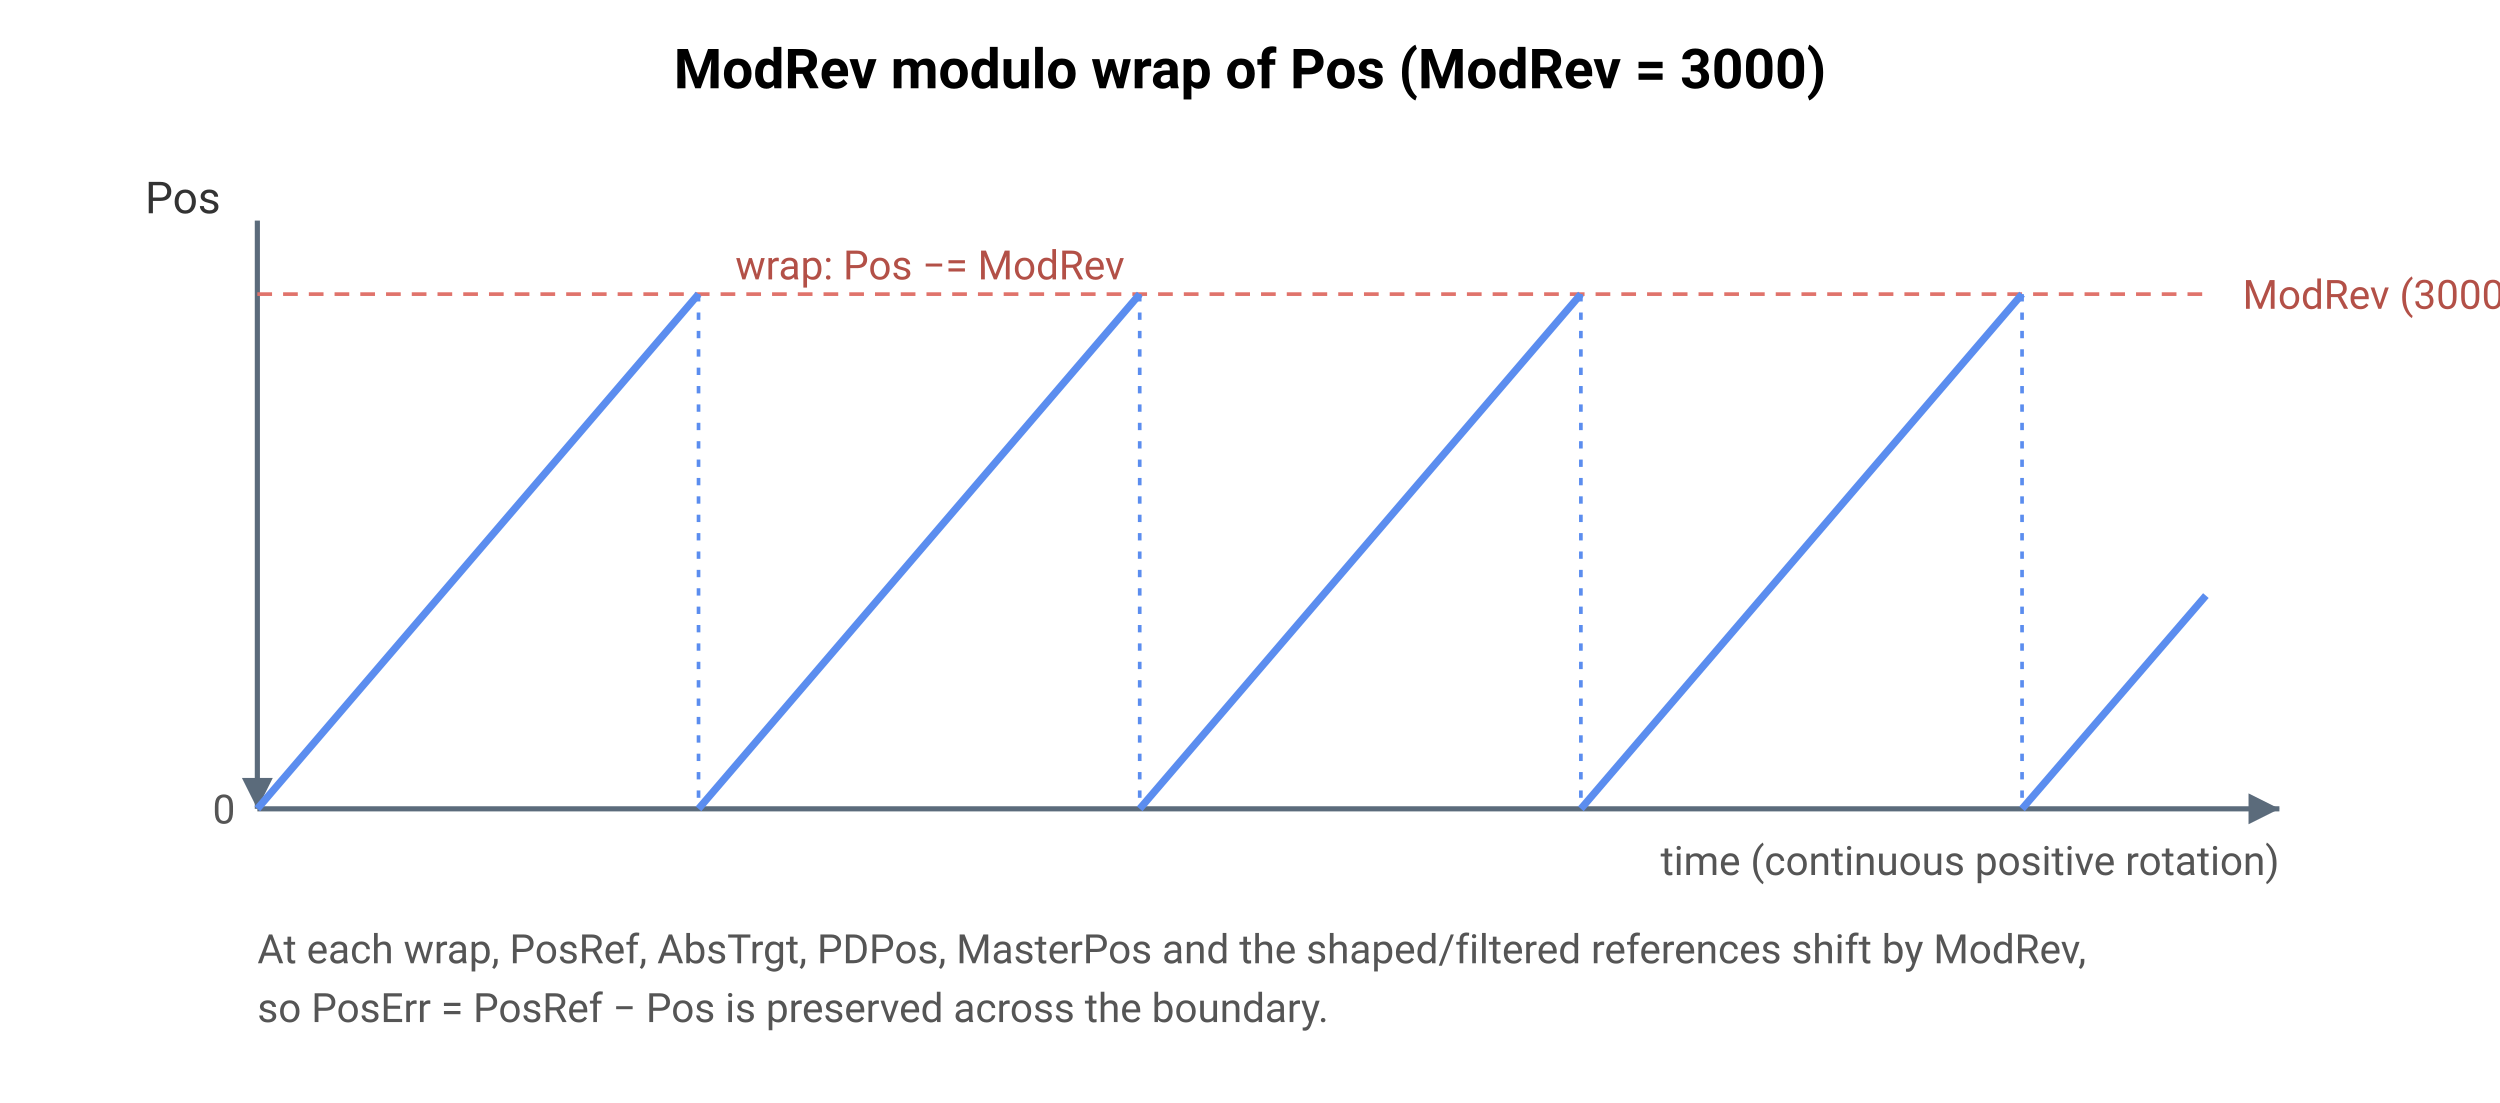
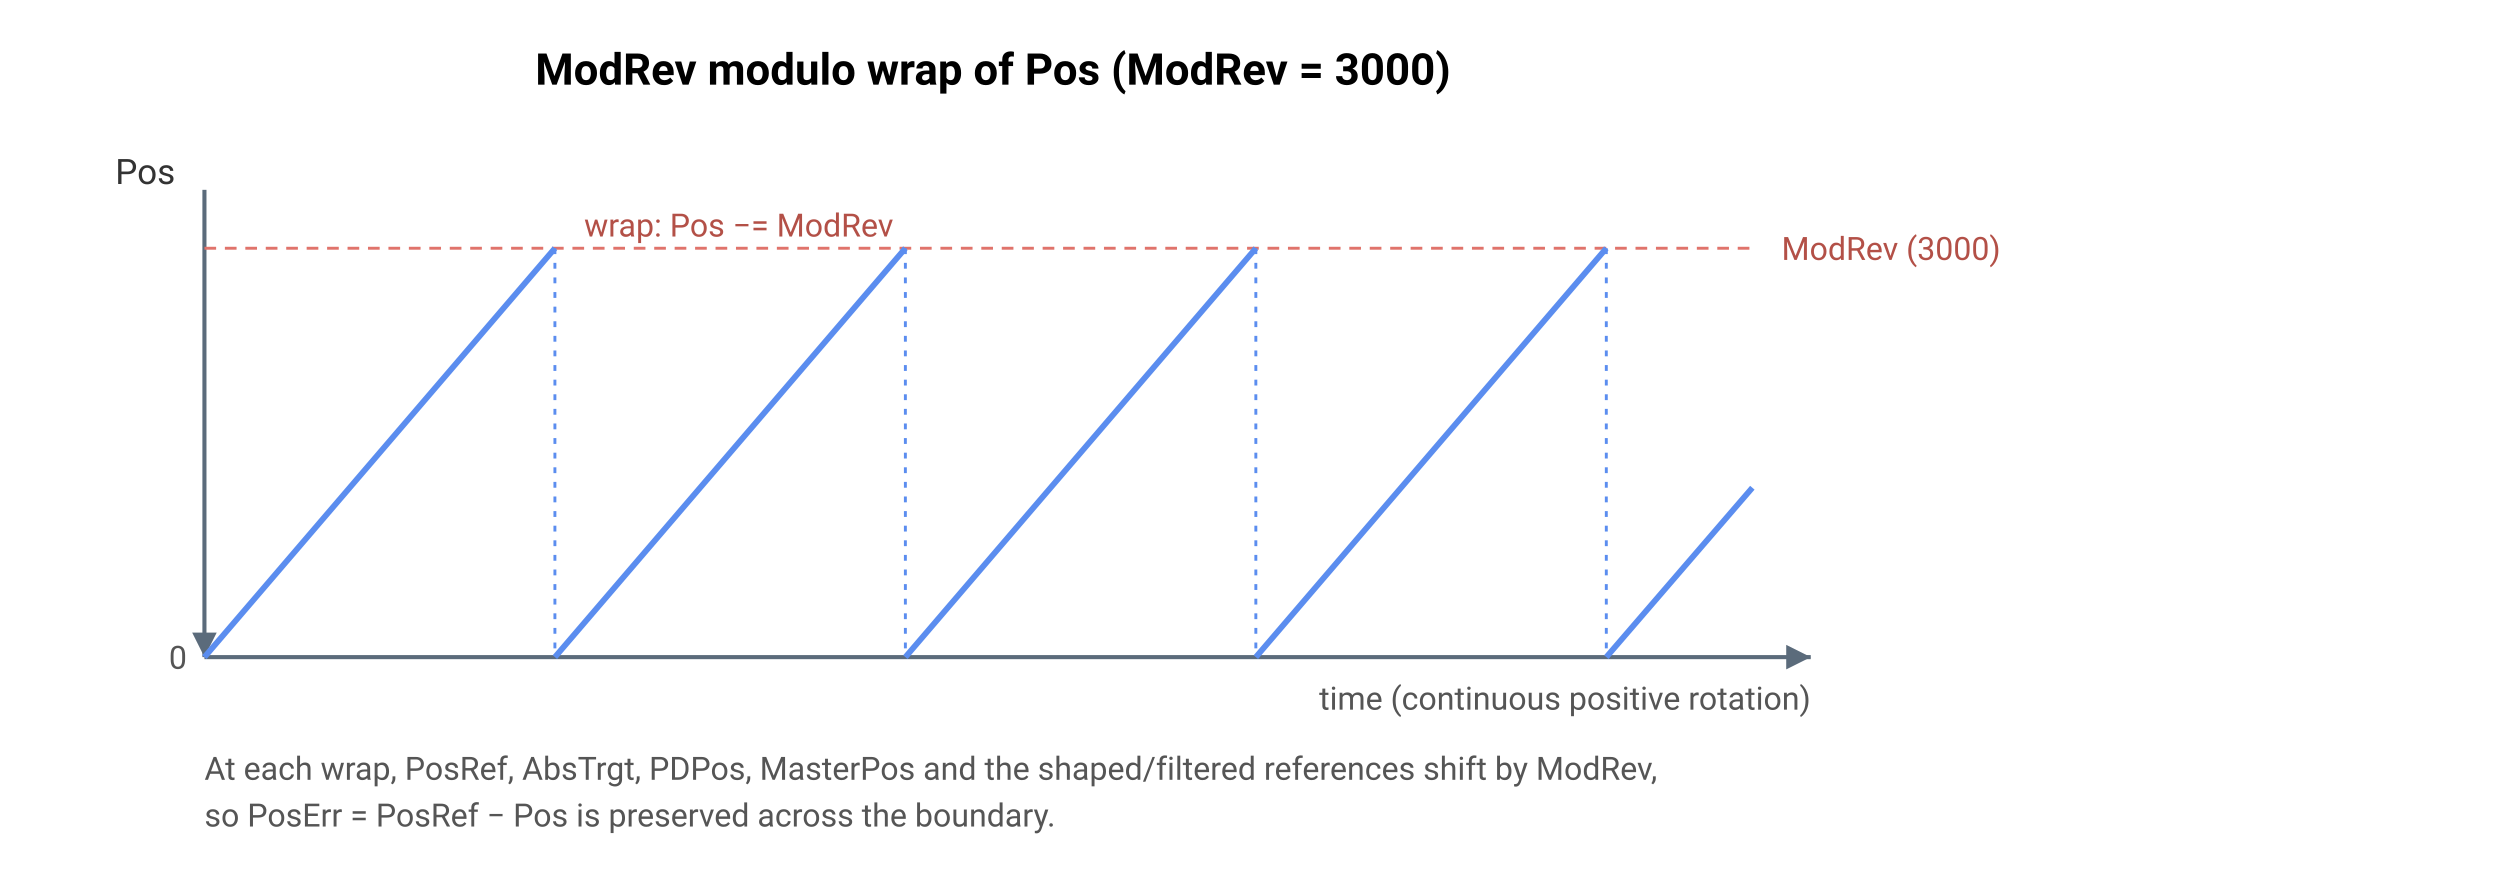
- <svg xmlns="http://www.w3.org/2000/svg" width="680" height="300" viewBox="0 0 680 300" font-family="-apple-system,Segoe UI,Roboto,sans-serif" font-size="13" role="img" aria-label="ModRev modulo wrap of Pos with ModRev = 3000. As the axis rotates continuously in one direction, Pos increases from 0 toward ModRev. Each time it reaches ModRev it wraps back to 0 (Pos has ModRev subtracted) and the reference frame shifts at the same instant so PosRef, AbsTrgt, PDPos, MasterPos and the shaped/filtered references all shift by ModRev, preserving PosErr across the boundary.">
+ <svg xmlns="http://www.w3.org/2000/svg" width="856" height="305" viewBox="0 -5 856 305" font-family="-apple-system,Segoe UI,Roboto,sans-serif" font-size="13" role="img" aria-label="ModRev modulo wrap of Pos with ModRev = 3000. As the axis rotates continuously in one direction, Pos increases from 0 toward ModRev. Each time it reaches ModRev it wraps back to 0 (Pos has ModRev subtracted) and the reference frame shifts at the same instant so PosRef, AbsTrgt, PDPos, MasterPos and the shaped/filtered references all shift by ModRev, preserving PosErr across the boundary.">
  <defs>
    <marker id="arrow" markerWidth="8" markerHeight="8" refX="6" refY="3" orient="auto">
      <path d="M0,0 L6,3 L0,6 Z" fill="#5b6b7b" />
    </marker>
  </defs>
  <text x="340" y="24" text-anchor="middle" font-size="15" font-weight="bold">ModRev modulo wrap of Pos (ModRev = 3000)</text>
  <line x1="70" y1="60" x2="70" y2="220" stroke="#5b6b7b" stroke-width="1.4" marker-end="url(#arrow)" />
  <line x1="70" y1="220" x2="620" y2="220" stroke="#5b6b7b" stroke-width="1.4" marker-end="url(#arrow)" />
  <text x="60" y="58" text-anchor="end" font-size="12" fill="#333">Pos</text>
  <text x="620" y="238" text-anchor="end" font-size="11" fill="#555">time (continuous positive rotation)</text>
  <line x1="70" y1="80" x2="600" y2="80" stroke="#e0736b" stroke-width="1" stroke-dasharray="4 3" />
  <text x="610" y="84" font-size="11" fill="#b35047">ModRev (3000)</text>
  <text x="64" y="224" text-anchor="end" font-size="11" fill="#555">0</text>
  <line x1="70" y1="220" x2="190" y2="80" stroke="#5b8def" stroke-width="2" />
  <line x1="190" y1="80" x2="190" y2="220" stroke="#5b8def" stroke-width="1" stroke-dasharray="2 3" />
  <line x1="190" y1="220" x2="310" y2="80" stroke="#5b8def" stroke-width="2" />
  <line x1="310" y1="80" x2="310" y2="220" stroke="#5b8def" stroke-width="1" stroke-dasharray="2 3" />
  <line x1="310" y1="220" x2="430" y2="80" stroke="#5b8def" stroke-width="2" />
  <line x1="430" y1="80" x2="430" y2="220" stroke="#5b8def" stroke-width="1" stroke-dasharray="2 3" />
  <line x1="430" y1="220" x2="550" y2="80" stroke="#5b8def" stroke-width="2" />
  <line x1="550" y1="80" x2="550" y2="220" stroke="#5b8def" stroke-width="1" stroke-dasharray="2 3" />
  <line x1="550" y1="220" x2="600" y2="162" stroke="#5b8def" stroke-width="2" />
  <text x="200" y="76" font-size="11" fill="#b35047">wrap: Pos −= ModRev</text>
  <g font-size="11" fill="#555">
    <text x="70" y="262">At each wrap, PosRef, AbsTrgt, PDPos, MasterPos and the shaped/filtered references shift by ModRev,</text>
    <text x="70" y="278">so PosErr = PosRef − Pos is preserved across the boundary.</text>
  </g>
</svg>
